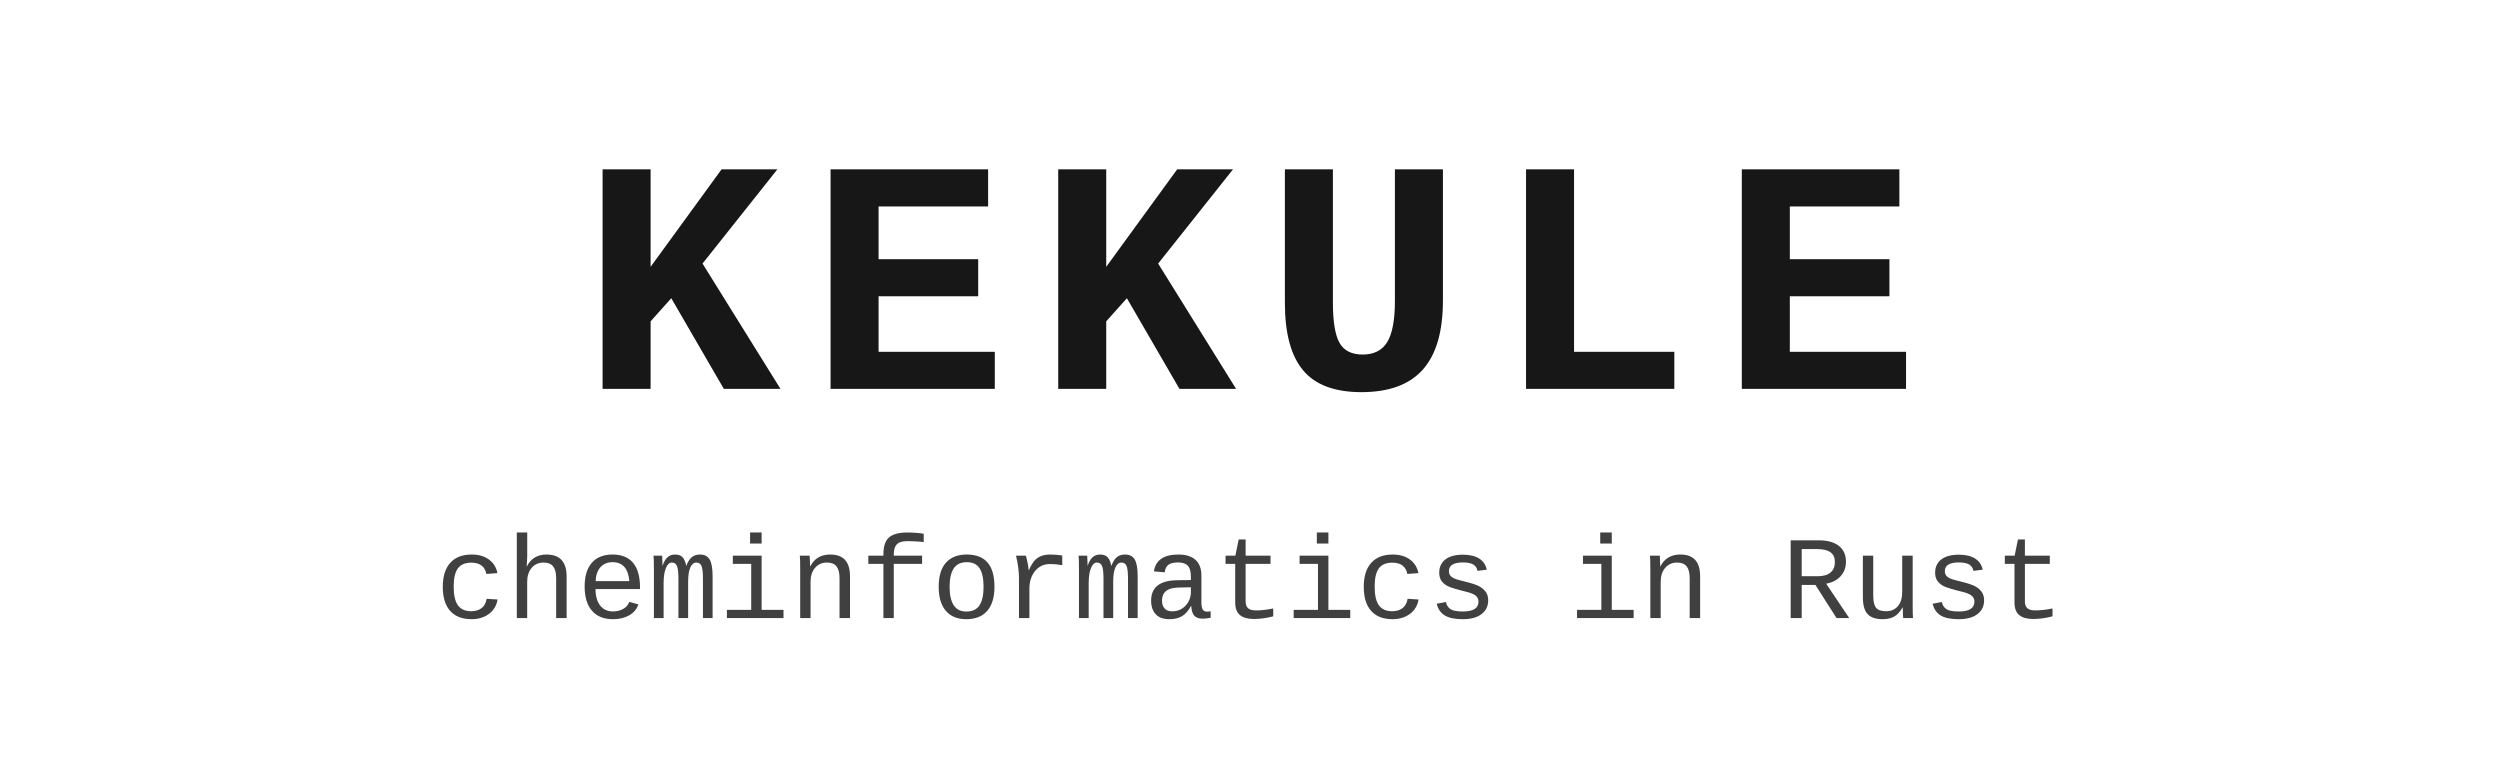
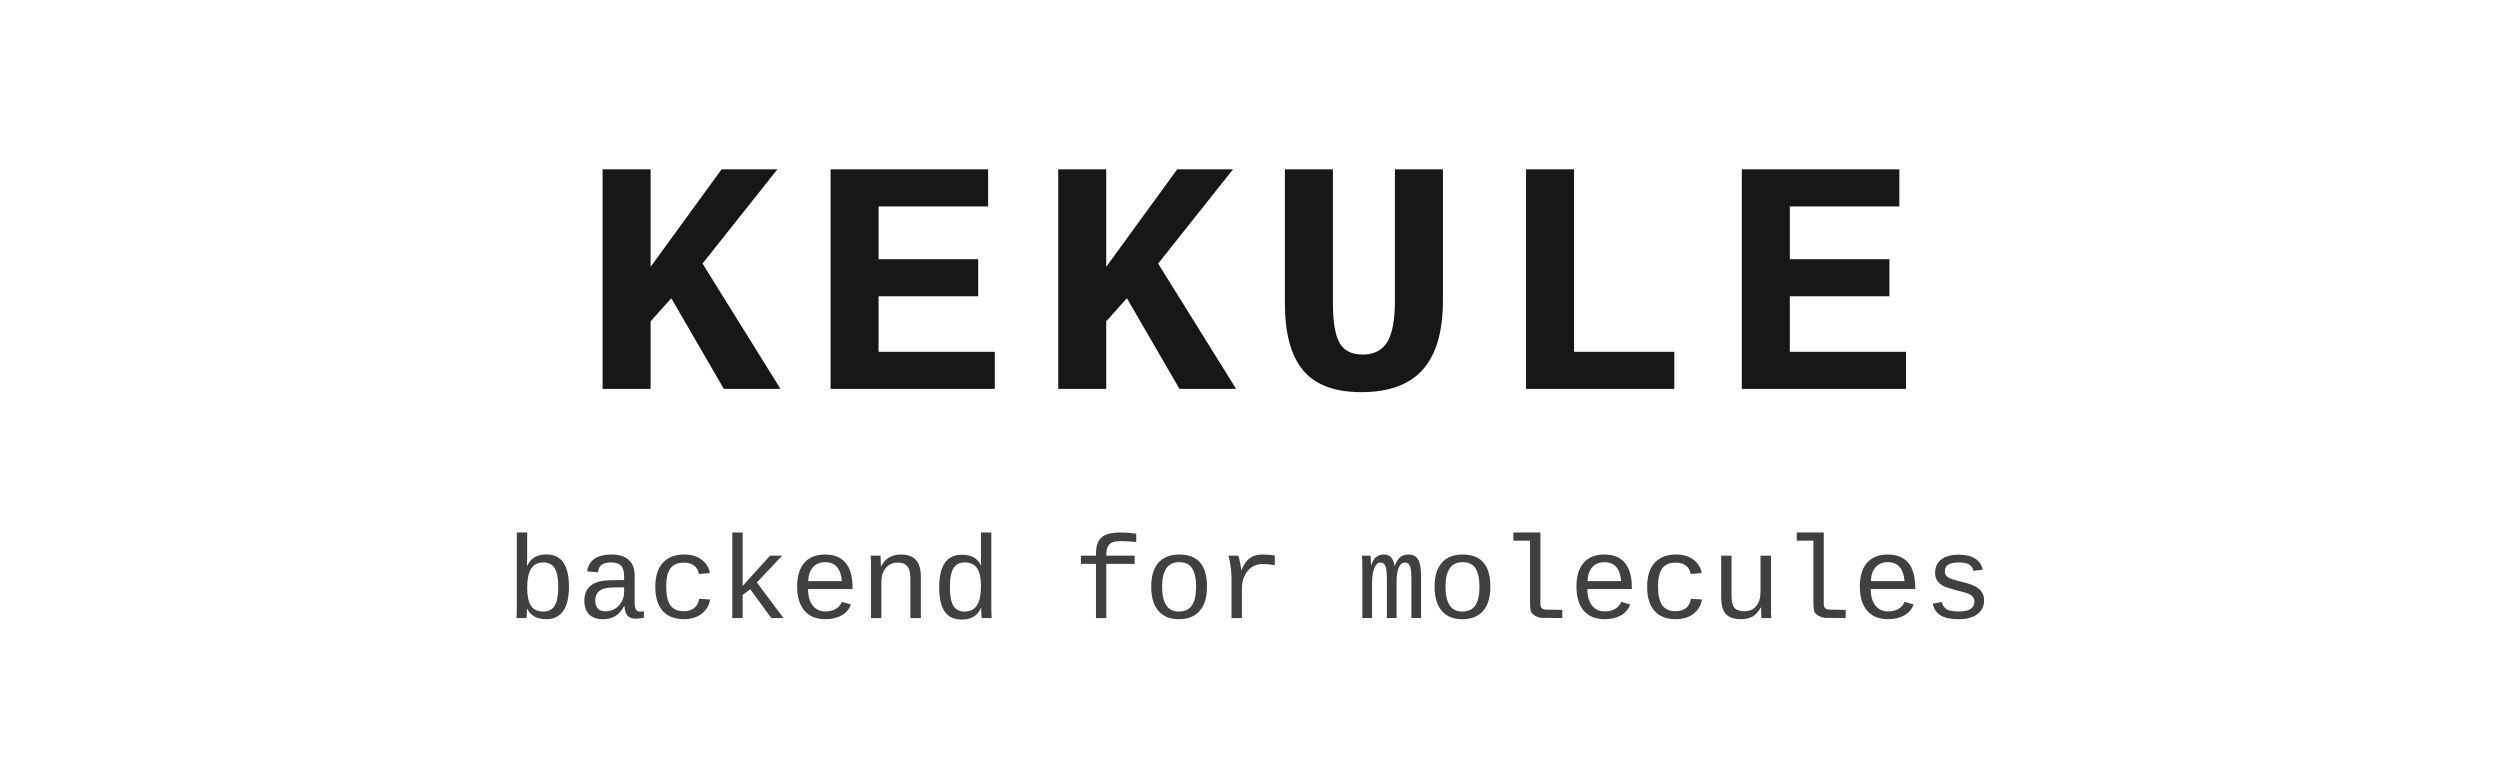
<svg xmlns="http://www.w3.org/2000/svg" width="720" height="220" viewBox="0 0 720 220" role="img" aria-labelledby="title description">
  <text x="360" y="112" text-anchor="middle" font-family="Consolas, 'Liberation Mono', monospace" font-size="96" font-weight="700" letter-spacing="8" fill="#171717">KEKULE</text>
-   <text x="360" y="178" text-anchor="middle" font-family="Consolas, 'Liberation Mono', monospace" font-size="34" fill="#404040">cheminformatics in Rust</text>
+   <text x="360" y="178" text-anchor="middle" font-family="Consolas, 'Liberation Mono', monospace" font-size="34" fill="#404040">backend for molecules</text>
</svg>
